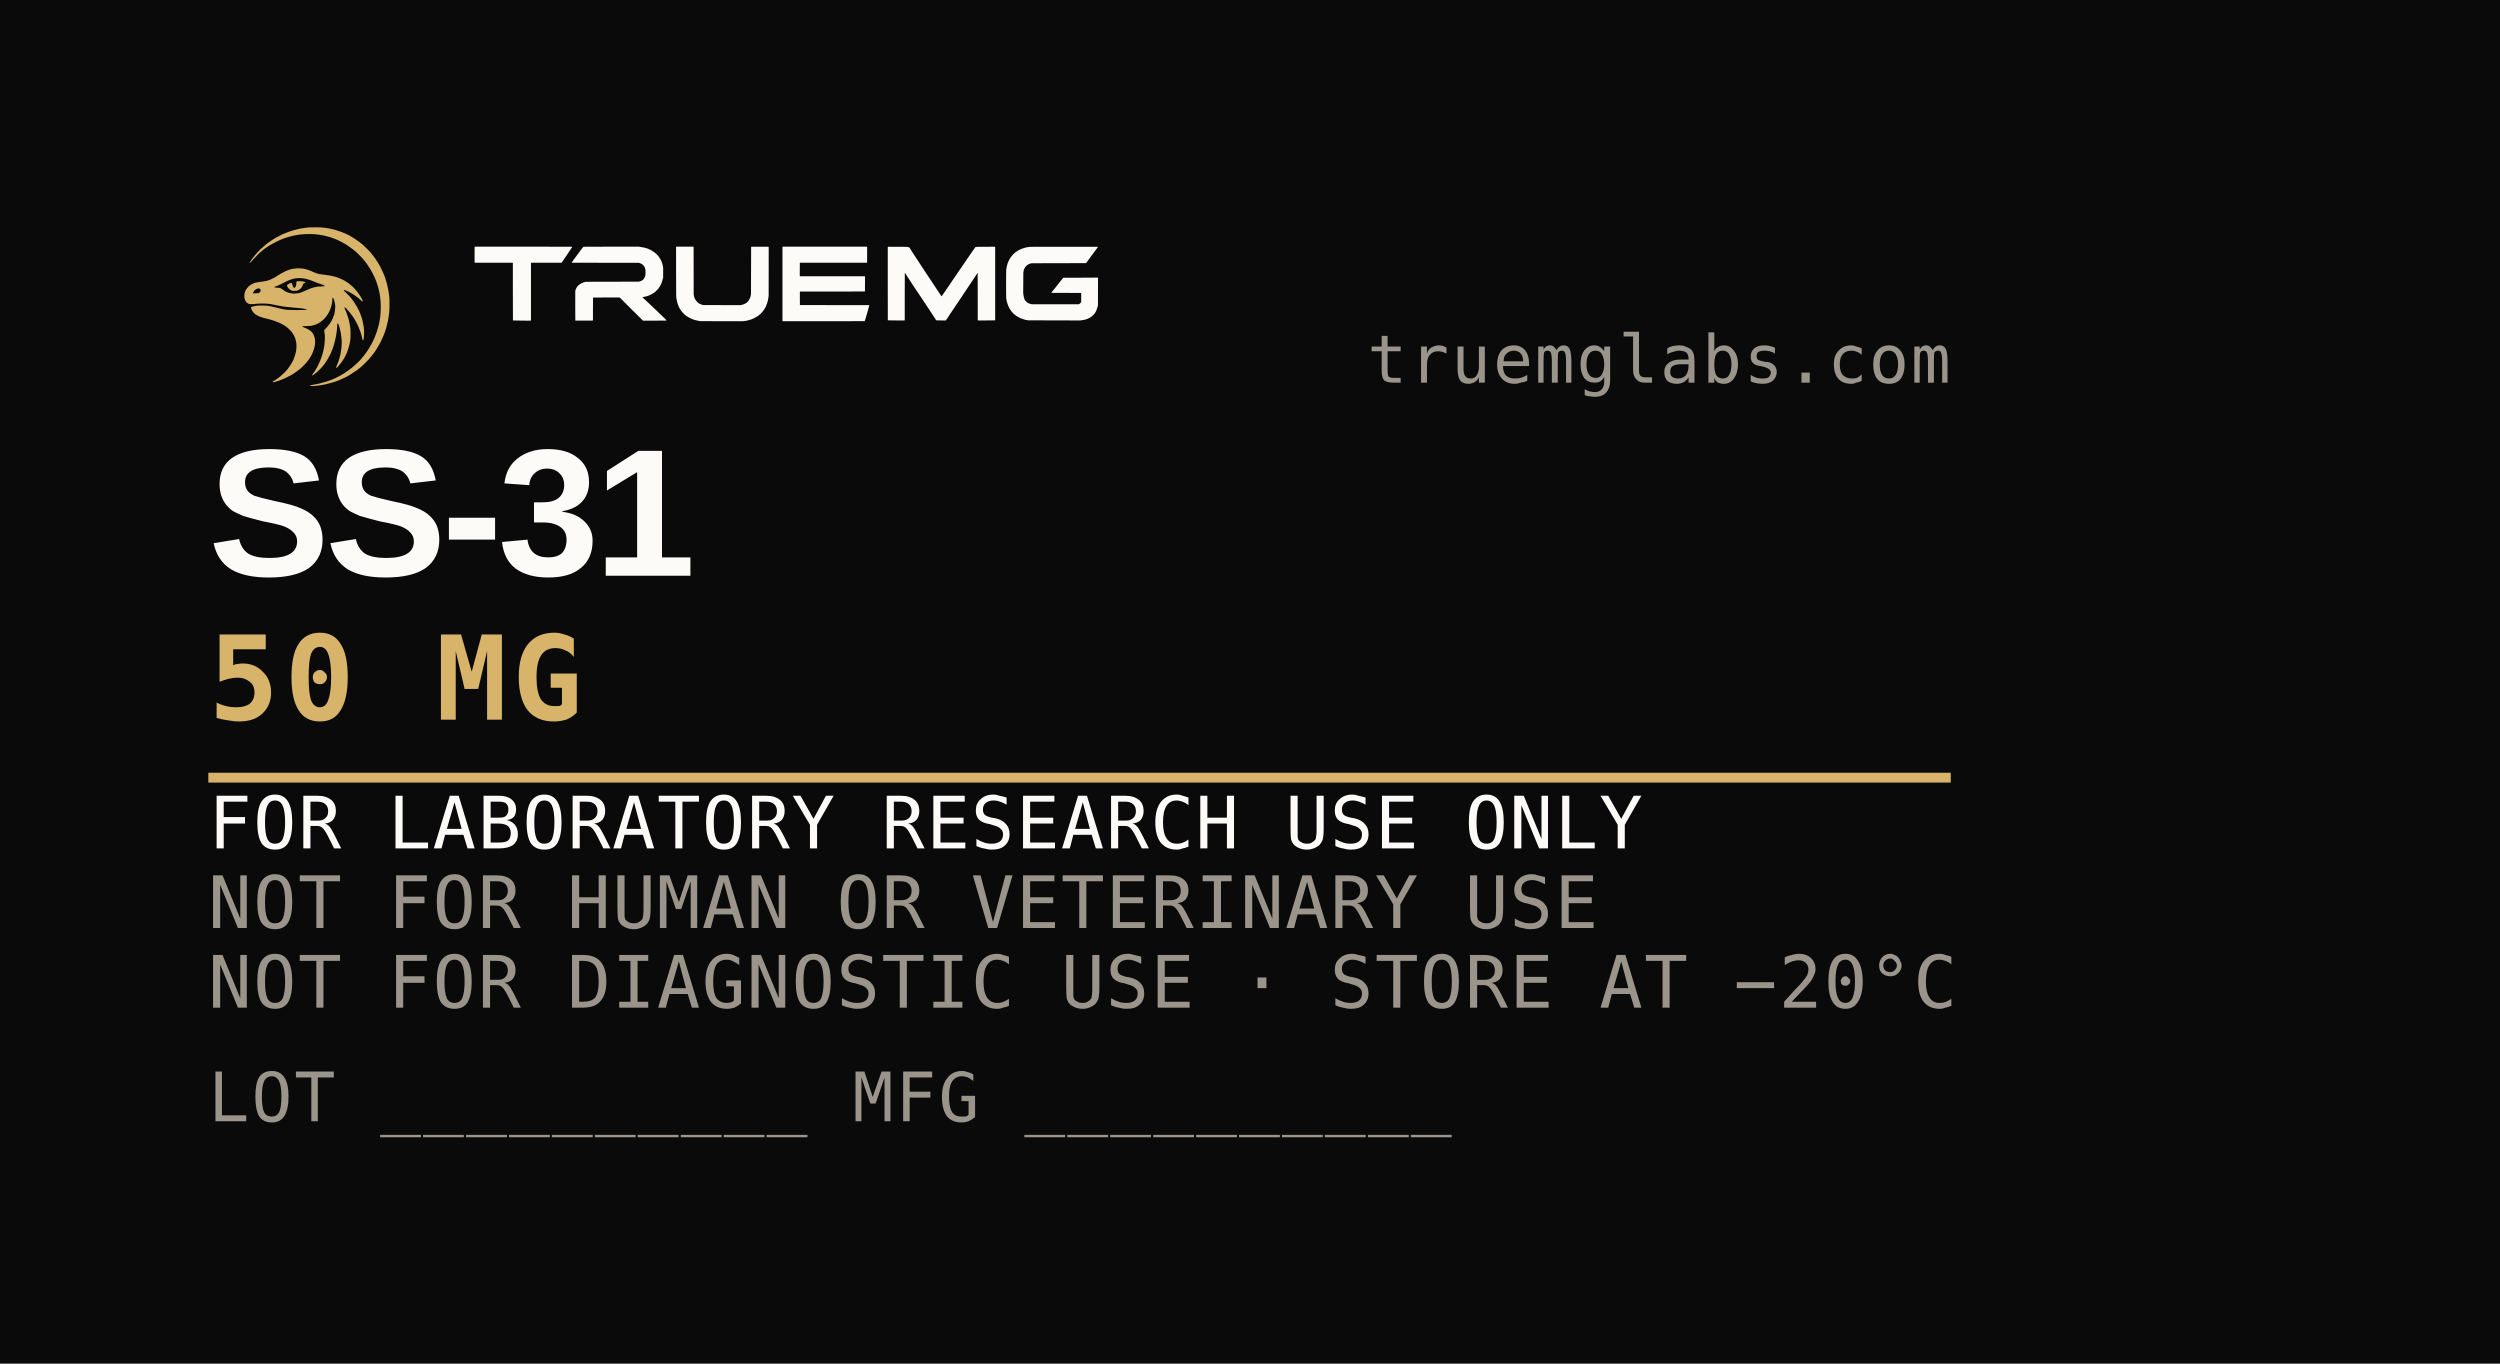
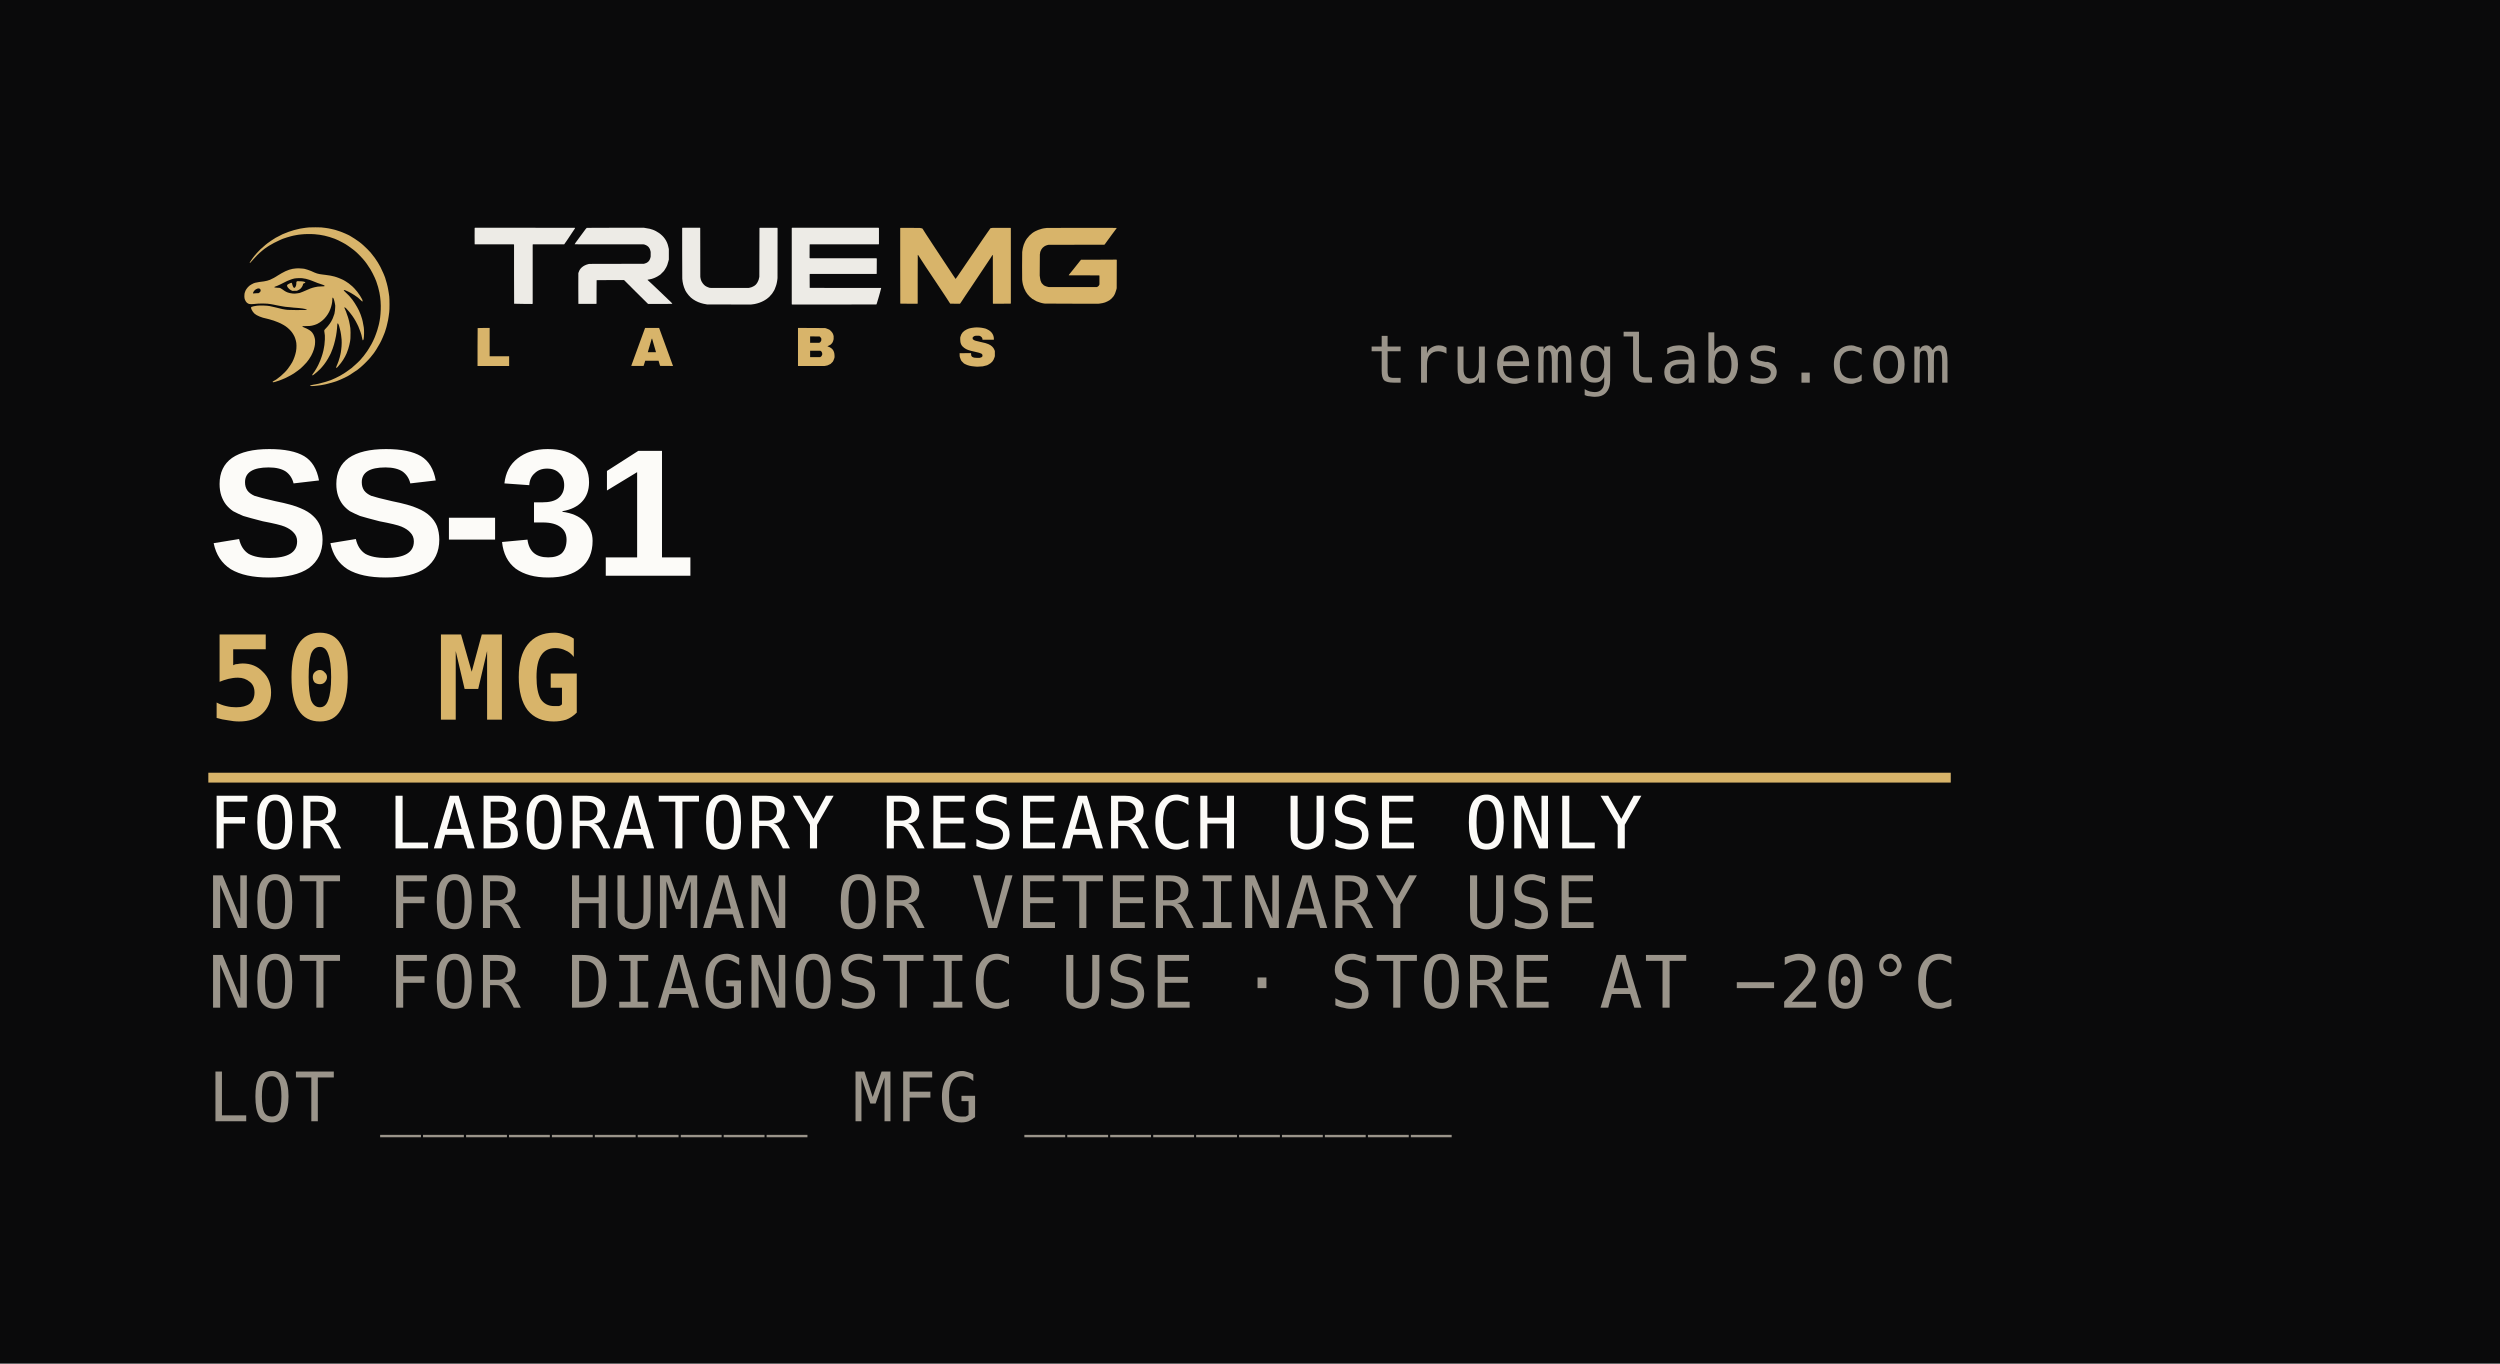
<svg xmlns="http://www.w3.org/2000/svg" width="66.0mm" height="36.0mm" viewBox="0 0 66.0 36.0">
  <rect x="0" y="0" width="66.0" height="36.0" fill="#0A0A0B" />
  <g transform="translate(5.500,5.300) scale(0.0035)">
    <g transform="translate(0,1600) scale(0.025,-0.025)" fill="#D8B46A" stroke="none">
      <path d="M30400 55957 c-297 -16 -720 -59 -940 -94 -220 -35 -598 -91 -840 -124 -768 -105 -982 -149 -2060 -419 -187 -47 -520 -130 -740 -184 -821 -204 -2477 -801 -3440 -1242 -528 -241 -1624 -809 -2100 -1086 -590 -345 -2063 -1335 -2434 -1636 -184 -150 -429 -344 -546 -432 -225 -171 -418 -340 -1592 -1400 -171 -154 -354 -346 -408 -427 -53 -81 -151 -178 -217 -217 -65 -39 -332 -323 -591 -631 -260 -307 -536 -632 -615 -722 -79 -90 -204 -252 -278 -361 -74 -110 -192 -263 -262 -340 -114 -126 -263 -343 -696 -1013 -216 -334 -206 -561 14 -319 54 61 220 236 368 390 148 154 351 382 453 506 583 717 1913 2044 2524 2520 187 146 376 305 420 354 124 139 986 773 1403 1033 152 95 430 269 617 387 719 454 2073 1166 2860 1505 308 133 603 269 657 303 136 88 871 359 1323 488 209 60 422 131 472 159 51 28 280 93 509 144 229 52 529 139 668 194 138 54 485 138 771 186 286 48 664 121 840 162 176 41 500 94 720 119 220 24 553 61 740 82 1195 135 2877 157 4140 55 2107 -171 3829 -563 6000 -1368 547 -203 1543 -682 2440 -1172 805 -441 925 -512 1273 -757 172 -121 406 -279 520 -351 314 -199 918 -640 1261 -920 168 -138 414 -333 546 -433 671 -512 2476 -2380 3072 -3178 171 -230 399 -535 507 -678 203 -270 597 -862 1144 -1720 301 -472 1075 -1973 1331 -2582 244 -582 288 -689 440 -1078 157 -402 526 -1548 526 -1634 0 -25 63 -271 139 -546 425 -1525 659 -3281 692 -5200 24 -1413 -143 -3550 -352 -4500 -43 -198 -116 -563 -160 -812 -45 -249 -115 -537 -156 -640 -40 -103 -95 -296 -122 -428 -70 -351 -400 -1420 -556 -1800 -45 -110 -126 -335 -179 -500 -303 -935 -1266 -2951 -1690 -3540 -48 -66 -136 -217 -195 -335 -59 -118 -223 -384 -363 -590 -141 -206 -291 -442 -333 -525 -80 -157 -865 -1223 -1119 -1521 -80 -93 -265 -302 -411 -463 -146 -160 -293 -345 -327 -409 -114 -218 -2195 -2185 -2830 -2676 -482 -373 -1297 -962 -1638 -1185 -187 -123 -392 -257 -455 -299 -933 -620 -1772 -1089 -2765 -1547 -1211 -558 -1273 -583 -2220 -892 -165 -54 -462 -153 -659 -220 -404 -137 -1597 -460 -1841 -499 -88 -14 -268 -60 -400 -101 -132 -42 -497 -113 -811 -159 -315 -46 -711 -117 -880 -159 -170 -41 -410 -95 -534 -119 -231 -46 -397 -133 -347 -183 95 -94 798 -124 1312 -56 165 22 480 57 700 78 872 82 1752 214 2260 340 209 52 470 107 580 122 229 33 1212 293 1670 443 170 56 494 152 720 213 225 62 554 167 730 234 812 310 1131 440 1222 499 54 35 216 108 361 162 314 117 1446 662 1757 846 121 71 355 207 520 301 366 210 1934 1241 2396 1576 184 134 481 371 660 526 178 155 414 350 524 433 303 227 1686 1577 2220 2165 530 584 702 788 1026 1220 124 165 288 365 363 445 76 80 195 237 265 348 69 111 214 324 322 474 107 150 267 390 356 533 591 958 912 1505 1022 1741 70 149 190 374 268 501 77 128 192 355 255 505 63 150 272 615 464 1033 191 418 388 895 437 1060 48 165 128 376 176 469 47 93 114 299 147 457 34 159 105 389 159 511 54 123 134 394 178 603 44 209 133 578 197 820 205 766 368 1607 466 2396 53 420 127 980 164 1244 103 719 104 3773 2 4678 -40 351 -80 651 -89 666 -10 15 -53 304 -97 642 -44 338 -123 794 -176 1014 -53 220 -110 499 -126 620 -35 263 -450 1784 -595 2180 -56 154 -103 326 -103 383 -1 57 -46 192 -102 300 -55 108 -130 296 -165 417 -36 121 -106 301 -157 400 -51 99 -137 297 -190 440 -127 339 -665 1495 -792 1700 -54 88 -134 241 -177 340 -180 415 -1143 1960 -1598 2567 -399 531 -784 1023 -1271 1625 -285 353 -1603 1669 -2131 2128 -215 187 -483 422 -594 522 -112 101 -303 252 -424 337 -121 85 -274 203 -340 262 -268 241 -2259 1538 -2760 1799 -154 81 -352 185 -440 232 -251 134 -937 448 -980 448 -21 0 -151 53 -289 119 -523 248 -1616 649 -2243 823 -194 54 -383 113 -420 133 -38 19 -212 65 -388 103 -176 37 -574 130 -885 205 -311 75 -689 154 -840 175 -151 22 -572 84 -935 139 -363 54 -912 118 -1220 141 -624 46 -2827 46 -3660 -1z" />
      <path d="M26520 43595 c-1503 -101 -2804 -534 -4460 -1485 -714 -409 -983 -571 -1100 -661 -55 -43 -163 -110 -240 -149 -77 -40 -201 -119 -276 -176 -252 -192 -912 -540 -1832 -966 -362 -168 -1371 -434 -1832 -483 -220 -24 -849 -105 -1397 -181 -1084 -151 -1615 -302 -2108 -598 -124 -75 -244 -136 -267 -136 -23 0 -123 -62 -222 -138 -99 -75 -243 -170 -319 -210 -194 -101 -835 -791 -958 -1032 -57 -110 -148 -261 -204 -335 -55 -74 -113 -191 -127 -260 -15 -69 -77 -242 -139 -385 -93 -215 -119 -350 -150 -780 -62 -878 26 -1314 388 -1935 234 -401 636 -717 1052 -828 273 -73 1001 -73 1501 0 1439 208 4011 182 5050 -52 99 -22 459 -87 800 -145 341 -57 728 -138 860 -179 132 -41 510 -114 840 -162 330 -47 780 -129 1000 -181 220 -51 607 -113 860 -136 253 -24 865 -80 1360 -124 495 -45 981 -98 1080 -118 99 -20 306 -37 460 -38 354 -3 1780 -140 2269 -220 561 -91 1231 -246 1282 -297 107 -107 -50 -145 -708 -168 -1005 -37 -4364 -9 -5019 41 -919 71 -2277 343 -3524 706 -295 86 -642 164 -1920 435 -801 170 -2892 235 -3833 119 -689 -85 -1433 -246 -1627 -352 -142 -77 -161 -105 -172 -254 -7 -100 14 -219 54 -296 36 -70 115 -247 175 -392 132 -321 525 -849 832 -1119 668 -585 2172 -1205 3551 -1464 184 -34 412 -90 507 -124 95 -34 263 -78 373 -99 481 -89 2334 -717 2607 -883 70 -43 250 -120 400 -172 244 -83 464 -195 1313 -665 764 -423 1614 -1125 2248 -1858 531 -613 1106 -1620 1268 -2220 39 -143 124 -429 189 -636 240 -761 257 -2233 37 -3317 -217 -1075 -632 -2255 -1116 -3173 -229 -434 -819 -1321 -1340 -2014 -1001 -1331 -3082 -3113 -4317 -3698 -201 -95 -291 -207 -251 -311 40 -104 505 -42 935 126 201 79 390 143 420 143 30 0 161 38 291 85 130 47 425 153 656 235 1057 378 1752 700 3120 1446 773 421 1073 619 2200 1450 708 522 898 688 1617 1407 888 889 1167 1215 1709 1992 459 658 952 1543 1074 1925 28 88 87 232 131 320 162 320 426 1184 487 1588 34 226 81 482 105 568 24 86 47 446 51 800 5 574 -6 700 -108 1164 -196 892 -591 1610 -1163 2111 -348 305 -1330 854 -1763 986 -288 88 -828 392 -822 463 7 83 242 104 886 80 867 -32 1816 58 2336 222 198 62 469 141 603 175 749 190 2014 1010 2759 1788 834 871 1481 1889 1872 2948 371 1003 586 2015 587 2767 0 510 43 700 159 700 169 0 460 -829 623 -1780 l107 -620 -22 -660 c-20 -592 -86 -1119 -231 -1831 -41 -202 -387 -1161 -474 -1316 -22 -40 -93 -192 -157 -337 -367 -838 -1079 -1848 -1882 -2673 -599 -615 -608 -633 -509 -1135 146 -744 192 -1447 147 -2272 -48 -871 -109 -1582 -139 -1632 -12 -18 -67 -361 -124 -762 -56 -401 -146 -867 -198 -1036 -53 -168 -107 -378 -122 -466 -14 -88 -78 -322 -141 -520 -64 -198 -160 -504 -214 -680 -152 -499 -411 -1216 -459 -1274 -24 -29 -90 -177 -147 -329 -57 -152 -145 -349 -195 -437 -51 -88 -122 -250 -158 -360 -36 -110 -119 -281 -185 -380 -66 -99 -120 -197 -120 -218 0 -20 -72 -160 -160 -310 -88 -149 -235 -402 -327 -562 -315 -549 -487 -810 -761 -1157 -516 -654 -501 -911 32 -556 404 269 1699 1403 2036 1782 132 149 367 412 523 584 778 860 1696 2237 2305 3457 131 264 289 579 351 700 62 121 141 322 177 448 36 125 128 358 204 519 77 160 140 315 140 345 0 29 52 183 115 341 392 980 975 3467 1107 4727 32 308 86 767 118 1020 33 253 61 649 62 880 5 962 253 961 558 -3 94 -296 211 -735 261 -977 49 -242 135 -611 191 -820 55 -209 121 -587 145 -840 25 -253 62 -559 82 -680 172 -1013 156 -2619 -38 -3940 -42 -286 -88 -619 -102 -740 -14 -121 -76 -427 -137 -680 -61 -253 -150 -622 -197 -820 -127 -538 -590 -1900 -721 -2122 -39 -66 -146 -312 -238 -546 -153 -393 -176 -552 -79 -552 54 0 393 237 393 275 0 17 149 195 331 395 955 1050 1835 2420 2383 3710 337 792 716 1965 832 2574 36 190 109 535 161 766 162 707 225 1653 199 3000 -22 1204 -30 1285 -245 2420 -174 915 -259 1298 -325 1453 -34 81 -78 246 -98 366 -20 121 -90 346 -154 500 -65 155 -172 452 -238 661 -219 697 -371 1096 -590 1549 -225 468 -255 587 -158 625 60 23 542 -311 542 -375 0 -18 167 -210 371 -426 204 -216 424 -465 490 -553 65 -88 227 -295 361 -460 806 -1000 1475 -2061 2055 -3260 159 -330 307 -633 329 -674 87 -161 473 -1149 536 -1371 37 -129 117 -352 179 -495 130 -300 330 -1063 443 -1694 78 -431 162 -666 238 -666 74 0 192 250 233 495 136 809 151 2549 29 3405 -164 1155 -478 2567 -677 3046 -53 129 -120 333 -147 454 -28 121 -91 301 -140 400 -49 99 -112 252 -139 340 -263 842 -1447 2937 -2313 4092 -647 863 -1321 1593 -2113 2292 -380 335 -559 564 -507 649 35 57 368 -4 513 -94 72 -44 234 -116 359 -159 125 -43 285 -113 354 -156 69 -43 225 -117 346 -164 193 -76 779 -416 1600 -929 143 -89 368 -246 500 -349 132 -103 324 -236 427 -295 103 -59 226 -156 273 -217 47 -60 209 -209 361 -330 151 -121 341 -298 423 -393 147 -172 412 -367 500 -367 65 0 11 374 -86 593 -41 95 -200 374 -352 620 -152 246 -308 510 -346 587 -75 150 -584 868 -818 1153 -619 756 -1136 1324 -1463 1607 -910 786 -1306 1090 -1806 1385 -172 102 -385 235 -473 295 -208 143 -717 397 -1153 577 -191 79 -504 209 -697 289 -192 80 -485 187 -650 238 -165 50 -453 139 -640 196 -545 168 -1843 407 -2580 476 -374 34 -869 97 -1100 139 -231 41 -582 94 -780 116 -361 41 -1191 293 -1520 460 -595 303 -1597 706 -2220 892 -828 248 -1011 292 -1227 295 -114 1 -339 19 -500 39 -451 57 -1085 72 -1593 38z m1750 -2955 c603 -47 1755 -303 2219 -493 182 -75 385 -148 451 -164 66 -15 237 -80 380 -143 809 -358 2387 -945 3079 -1146 331 -96 539 -198 665 -324 l62 -61 -65 -65 c-53 -53 -213 -68 -952 -89 -973 -28 -1196 -54 -1970 -230 -915 -207 -1807 -533 -2759 -1007 -349 -173 -1455 -617 -1800 -722 -198 -60 -1095 -189 -1477 -212 -768 -46 -2093 236 -2671 568 -510 292 -675 400 -952 621 -165 132 -444 309 -620 393 l-320 152 -722 36 c-406 19 -761 55 -810 82 -106 56 -115 157 -18 191 39 13 178 68 310 123 132 55 384 151 560 213 176 62 653 285 1060 495 407 211 947 483 1200 605 253 122 559 273 680 335 121 62 328 144 460 181 132 37 313 110 402 161 90 52 307 131 483 176 176 45 382 108 458 139 375 156 1784 254 2667 185z m-12741 -3188 c84 -49 157 -141 206 -259 153 -369 -11 -726 -452 -985 l-183 -108 -600 0 c-407 0 -628 -16 -687 -50 -118 -67 -232 -63 -294 11 -172 208 461 1091 900 1255 118 44 284 119 368 165 187 103 540 89 742 -29z" />
      <path d="M26687 39620 l-119 -100 -18 -470 c-17 -409 -36 -512 -147 -790 -197 -494 -466 -674 -672 -450 -159 174 -361 642 -408 950 -51 326 -114 458 -237 490 -131 34 -1056 -420 -1251 -615 -316 -316 318 -1235 1125 -1629 l379 -186 681 3 680 2 425 205 c315 151 495 269 691 452 333 312 649 831 725 1190 68 324 93 351 426 450 314 94 364 159 230 301 -178 190 -840 297 -1832 297 l-559 0 -119 -100z" />
    </g>
  </g>
-   <g transform="translate(12.500,6.500) scale(0.002929)">
-     <g transform="translate(0,681) scale(0.025,-0.025)" fill="#FCFBF8" stroke="none">
-       <path d="M465 27020 l-58 -59 -15 -2770 c-8 -1524 0 -2802 18 -2841 l33 -70 6816 0 6815 0 61 -61 61 -61 -3 -10322 c-2 -5867 12 -10336 32 -10355 19 -18 1457 -45 3195 -61 l3160 -28 70 77 70 78 0 10325 0 10325 77 42 78 41 5439 0 5440 0 86 110 c125 160 843 1198 1065 1538 295 455 724 1099 1709 2569 l910 1356 -12 104 -12 103 -17488 9 -17488 9 -59 -58z" />
-       <path d="M39653 27037 c-49 -18 -221 -200 -384 -405 -458 -576 -1855 -2468 -2161 -2925 -179 -268 -743 -1037 -1416 -1929 -166 -221 -278 -407 -266 -440 l22 -57 12086 -12 12086 -12 278 -88 c640 -203 1152 -536 1485 -965 307 -395 445 -712 569 -1304 l66 -320 0 -800 0 -800 -66 -300 c-181 -812 -569 -1408 -1152 -1768 -273 -168 -352 -202 -789 -341 l-351 -111 -9580 -21 -9580 -22 -300 -72 c-898 -215 -1753 -647 -2317 -1169 -555 -514 -833 -960 -1109 -1776 l-74 -220 -9 -5315 c-6 -2923 5 -5341 24 -5374 l33 -60 3113 -1 3113 0 48 65 47 66 6 4063 c3 2235 15 4080 27 4100 13 21 2011 36 4813 36 l4790 0 4138 -4134 c2275 -2274 4176 -4155 4224 -4180 l88 -46 3836 0 c2110 0 4003 12 4207 26 l369 26 19 50 c22 57 -449 537 -1427 1453 -693 648 -3219 3069 -3680 3525 -144 143 -513 492 -821 776 -307 284 -765 716 -1018 960 -460 444 -678 647 -1334 1239 l-350 316 13 64 12 65 180 30 c98 16 287 47 419 68 1108 179 2211 624 3280 1324 l560 366 620 626 620 626 263 400 c457 695 732 1203 890 1648 218 612 370 1114 408 1352 14 88 56 250 92 360 l67 200 0 1860 0 1860 -67 280 c-37 154 -105 451 -152 660 -425 1916 -1544 3522 -3281 4711 -1373 939 -2719 1447 -4380 1652 -176 22 -437 66 -580 99 l-260 59 -9960 -6 c-5478 -3 -9999 -20 -10047 -38z" />
-       <path d="M73081 27003 l-41 -78 3 -8632 c2 -4748 18 -8831 36 -9073 101 -1383 432 -2698 970 -3860 66 -143 137 -296 156 -340 20 -44 107 -188 194 -320 88 -132 189 -294 225 -360 209 -379 985 -1283 1459 -1702 967 -852 2219 -1538 3517 -1926 650 -194 1101 -302 1480 -354 165 -23 381 -62 480 -87 l180 -46 7678 -14 7679 -14 341 41 c875 105 996 127 1782 328 1078 274 2363 850 3164 1418 90 64 252 177 360 252 187 130 549 429 780 644 172 160 902 995 1009 1154 55 80 204 315 333 521 129 206 275 440 325 520 50 80 106 181 125 225 20 44 83 188 142 320 184 414 294 707 421 1120 67 220 148 481 179 580 32 99 77 306 101 460 24 154 62 337 84 406 22 69 70 384 107 700 l66 574 11 8700 12 8700 -51 100 -50 100 -3067 0 -3067 0 -52 -52 -52 -52 -24 -8508 -24 -8508 -44 -260 c-110 -664 -270 -1122 -588 -1684 -416 -734 -817 -1122 -1520 -1473 -547 -273 -643 -308 -1159 -424 l-449 -100 -6776 10 -6776 11 -200 71 c-110 39 -290 99 -400 133 -249 78 -763 334 -1012 503 -573 388 -1285 1345 -1482 1993 -23 77 -72 239 -109 360 -36 121 -85 364 -108 540 l-41 320 -14 8515 -13 8515 -45 55 -46 55 -3073 0 -3074 0 -42 -77z" />
-       <path d="M111470 27037 l-70 -41 0 -13357 0 -13356 77 -42 78 -41 14699 0 c8085 0 14727 11 14761 23 73 29 147 254 589 1797 45 154 107 361 140 460 63 190 147 481 240 830 105 394 171 630 288 1030 333 1138 450 1584 428 1620 l-25 40 -12447 1 c-6847 0 -12469 14 -12496 31 l-47 30 -13 2367 -12 2367 52 52 52 52 11644 8 11643 7 44 44 44 44 13 2601 14 2601 -64 97 -64 98 -11636 0 -11636 0 -65 65 -65 65 9 2319 10 2320 55 55 56 56 12035 0 12036 0 42 77 41 78 0 2733 0 2734 -61 88 -61 87 -15129 1 -15129 0 -70 -41z" />
-       <path d="M149428 26991 l-69 -51 0 -13193 c0 -7256 10 -13210 23 -13230 14 -22 1228 -37 3012 -37 l2990 0 48 48 48 48 0 8485 c0 4667 11 8496 24 8510 51 51 137 -27 250 -225 101 -177 300 -490 866 -1360 66 -102 354 -541 640 -976 286 -435 601 -923 700 -1084 99 -162 321 -503 493 -760 172 -256 505 -753 740 -1103 235 -350 445 -663 467 -695 22 -31 510 -762 1084 -1623 574 -861 1170 -1754 1324 -1985 154 -231 405 -609 558 -840 153 -231 503 -754 776 -1163 274 -408 516 -772 538 -808 22 -36 195 -296 384 -577 189 -282 556 -836 816 -1232 1081 -1646 1205 -1838 1541 -2380 75 -121 155 -233 178 -249 22 -17 800 -30 1727 -30 l1686 -1 119 135 c65 75 217 295 338 490 237 384 977 1507 1354 2055 228 331 2457 3644 2617 3889 44 67 699 1051 1456 2187 757 1135 1423 2135 1480 2222 180 274 1884 2825 1961 2936 156 223 1269 1899 1393 2098 72 114 250 393 396 620 l265 412 64 -13 65 -12 10 -8456 10 -8455 45 -54 45 -54 3045 1 c1675 0 3068 15 3097 33 l52 33 3 9997 c2 5498 1 11430 -2 13183 l-5 3187 -64 64 -64 64 -3106 -3 -3106 -4 -378 -57 -379 -56 -90 -91 c-86 -86 -510 -688 -1208 -1715 -174 -255 -384 -561 -468 -680 -84 -119 -276 -396 -427 -616 -151 -220 -458 -665 -682 -990 -1061 -1535 -1504 -2184 -2993 -4392 -102 -151 -291 -424 -420 -606 -395 -558 -1826 -2658 -2692 -3952 -243 -363 -534 -795 -646 -960 -362 -533 -933 -1370 -1216 -1780 -151 -220 -481 -706 -734 -1080 -645 -958 -666 -976 -803 -710 -42 83 -173 285 -290 450 -117 165 -304 439 -414 609 -110 170 -319 485 -464 700 -262 388 -699 1050 -1710 2591 -288 440 -580 881 -649 980 -69 99 -254 378 -411 620 -158 242 -361 548 -451 680 -281 410 -2516 3790 -2639 3990 -64 104 -235 365 -380 580 -145 214 -333 498 -417 630 -84 132 -354 546 -599 920 -245 374 -615 940 -823 1259 -207 318 -435 660 -505 760 -71 99 -211 316 -313 481 -101 165 -291 462 -420 660 -130 198 -296 457 -368 575 -72 117 -167 271 -211 341 -44 69 -139 228 -212 352 -169 288 -192 306 -474 358 -129 23 -333 61 -454 84 l-220 41 -3341 16 -3341 15 -70 -51z" />
-       <path d="M200748 27015 c-12 -12 -199 -36 -415 -54 -432 -34 -1041 -135 -1353 -224 -1056 -300 -1666 -529 -2360 -890 -1428 -741 -2792 -2118 -3512 -3547 -409 -812 -663 -1509 -787 -2160 -25 -132 -70 -357 -100 -500 -79 -379 -135 -742 -162 -1060 -43 -494 -55 -9253 -14 -9700 56 -610 149 -1204 259 -1660 102 -419 325 -1132 377 -1200 16 -22 80 -166 140 -320 130 -331 384 -846 530 -1076 305 -481 394 -610 605 -874 491 -615 1084 -1182 1642 -1570 290 -202 1442 -860 1505 -860 28 0 101 -26 164 -59 200 -104 621 -251 1093 -383 253 -70 546 -153 651 -184 105 -31 330 -75 500 -97 170 -23 390 -53 489 -68 99 -14 4347 -33 9440 -40 l9260 -14 540 64 c656 78 1322 222 1791 386 457 161 1227 540 1629 803 397 259 1101 959 1378 1369 420 622 746 1395 972 2303 l125 500 14 4945 15 4946 -71 71 -71 71 -1581 -27 c-870 -14 -3652 -26 -6184 -26 l-4603 0 -358 -430 c-730 -878 -909 -1102 -1673 -2099 -240 -314 -558 -715 -706 -891 -148 -176 -383 -466 -523 -644 -337 -431 -699 -871 -887 -1081 -88 -98 -148 -202 -140 -243 l14 -72 5305 -10 5304 -10 53 -64 53 -63 2 -1507 2 -1506 -91 -224 c-110 -274 -304 -474 -603 -623 l-226 -113 -8400 4 -8400 4 -320 70 c-469 102 -882 246 -1179 409 l-261 145 -360 364 -361 364 -139 260 c-255 475 -361 834 -439 1480 -25 209 -65 499 -88 643 l-43 264 25 3744 25 3744 40 105 c22 58 40 190 41 293 1 337 223 944 505 1380 483 748 1297 1294 2194 1474 l240 48 9794 23 9795 22 117 140 c64 77 166 212 225 299 139 203 491 691 749 1038 529 712 1029 1396 1202 1646 106 153 235 331 287 397 354 447 648 839 1069 1427 120 168 302 408 403 532 l184 226 -13 87 -12 88 -12145 8 c-6680 5 -12155 -1 -12167 -13z" />
+   <g transform="translate(12.500,6.000) scale(0.003017)">
+     <g transform="translate(0,681) scale(0.025,-0.025)" stroke="none">
+       <g fill="#EDEBE6">
+         <path d="M465 27020 l-58 -59 -15 -2770 c-8 -1524 0 -2802 18 -2841 l33 -70 6816 0 6815 0 61 -61 61 -61 -3 -10322 c-2 -5867 12 -10336 32 -10355 19 -18 1457 -45 3195 -61 l3160 -28 70 77 70 78 0 10325 0 10325 77 42 78 41 5439 0 5440 0 86 110 c125 160 843 1198 1065 1538 295 455 724 1099 1709 2569 l910 1356 -12 104 -12 103 -17488 9 -17488 9 -59 -58z" />
+         <path d="M39653 27037 c-49 -18 -221 -200 -384 -405 -458 -576 -1855 -2468 -2161 -2925 -179 -268 -743 -1037 -1416 -1929 -166 -221 -278 -407 -266 -440 l22 -57 12086 -12 12086 -12 278 -88 c640 -203 1152 -536 1485 -965 307 -395 445 -712 569 -1304 l66 -320 0 -800 0 -800 -66 -300 c-181 -812 -569 -1408 -1152 -1768 -273 -168 -352 -202 -789 -341 l-351 -111 -9580 -21 -9580 -22 -300 -72 c-898 -215 -1753 -647 -2317 -1169 -555 -514 -833 -960 -1109 -1776 l-74 -220 -9 -5315 c-6 -2923 5 -5341 24 -5374 l33 -60 3113 -1 3113 0 48 65 47 66 6 4063 c3 2235 15 4080 27 4100 13 21 2011 36 4813 36 l4790 0 4138 -4134 c2275 -2274 4176 -4155 4224 -4180 l88 -46 3836 0 c2110 0 4003 12 4207 26 l369 26 19 50 c22 57 -449 537 -1427 1453 -693 648 -3219 3069 -3680 3525 -144 143 -513 492 -821 776 -307 284 -765 716 -1018 960 -460 444 -678 647 -1334 1239 l-350 316 13 64 12 65 180 30 c98 16 287 47 419 68 1108 179 2211 624 3280 1324 l560 366 620 626 620 626 263 400 c457 695 732 1203 890 1648 218 612 370 1114 408 1352 14 88 56 250 92 360 l67 200 0 1860 0 1860 -67 280 c-37 154 -105 451 -152 660 -425 1916 -1544 3522 -3281 4711 -1373 939 -2719 1447 -4380 1652 -176 22 -437 66 -580 99 l-260 59 -9960 -6 c-5478 -3 -9999 -20 -10047 -38z" />
+         <path d="M73081 27003 l-41 -78 3 -8632 c2 -4748 18 -8831 36 -9073 101 -1383 432 -2698 970 -3860 66 -143 137 -296 156 -340 20 -44 107 -188 194 -320 88 -132 189 -294 225 -360 209 -379 985 -1283 1459 -1702 967 -852 2219 -1538 3517 -1926 650 -194 1101 -302 1480 -354 165 -23 381 -62 480 -87 l180 -46 7678 -14 7679 -14 341 41 c875 105 996 127 1782 328 1078 274 2363 850 3164 1418 90 64 252 177 360 252 187 130 549 429 780 644 172 160 902 995 1009 1154 55 80 204 315 333 521 129 206 275 440 325 520 50 80 106 181 125 225 20 44 83 188 142 320 184 414 294 707 421 1120 67 220 148 481 179 580 32 99 77 306 101 460 24 154 62 337 84 406 22 69 70 384 107 700 l66 574 11 8700 12 8700 -51 100 -50 100 -3067 0 -3067 0 -52 -52 -52 -52 -24 -8508 -24 -8508 -44 -260 c-110 -664 -270 -1122 -588 -1684 -416 -734 -817 -1122 -1520 -1473 -547 -273 -643 -308 -1159 -424 l-449 -100 -6776 10 -6776 11 -200 71 c-110 39 -290 99 -400 133 -249 78 -763 334 -1012 503 -573 388 -1285 1345 -1482 1993 -23 77 -72 239 -109 360 -36 121 -85 364 -108 540 l-41 320 -14 8515 -13 8515 -45 55 -46 55 -3073 0 -3074 0 -42 -77z" />
+         <path d="M111470 27037 l-70 -41 0 -13357 0 -13356 77 -42 78 -41 14699 0 c8085 0 14727 11 14761 23 73 29 147 254 589 1797 45 154 107 361 140 460 63 190 147 481 240 830 105 394 171 630 288 1030 333 1138 450 1584 428 1620 l-25 40 -12447 1 c-6847 0 -12469 14 -12496 31 l-47 30 -13 2367 -12 2367 52 52 52 52 11644 8 11643 7 44 44 44 44 13 2601 14 2601 -64 97 -64 98 -11636 0 -11636 0 -65 65 -65 65 9 2319 10 2320 55 55 56 56 12035 0 12036 0 42 77 41 78 0 2733 0 2734 -61 88 -61 87 -15129 1 -15129 0 -70 -41z" />
+       </g>
+       <g fill="#D8B46A">
+         <path d="M149428 26991 l-69 -51 0 -13193 c0 -7256 10 -13210 23 -13230 14 -22 1228 -37 3012 -37 l2990 0 48 48 48 48 0 8485 c0 4667 11 8496 24 8510 51 51 137 -27 250 -225 101 -177 300 -490 866 -1360 66 -102 354 -541 640 -976 286 -435 601 -923 700 -1084 99 -162 321 -503 493 -760 172 -256 505 -753 740 -1103 235 -350 445 -663 467 -695 22 -31 510 -762 1084 -1623 574 -861 1170 -1754 1324 -1985 154 -231 405 -609 558 -840 153 -231 503 -754 776 -1163 274 -408 516 -772 538 -808 22 -36 195 -296 384 -577 189 -282 556 -836 816 -1232 1081 -1646 1205 -1838 1541 -2380 75 -121 155 -233 178 -249 22 -17 800 -30 1727 -30 l1686 -1 119 135 c65 75 217 295 338 490 237 384 977 1507 1354 2055 228 331 2457 3644 2617 3889 44 67 699 1051 1456 2187 757 1135 1423 2135 1480 2222 180 274 1884 2825 1961 2936 156 223 1269 1899 1393 2098 72 114 250 393 396 620 l265 412 64 -13 65 -12 10 -8456 10 -8455 45 -54 45 -54 3045 1 c1675 0 3068 15 3097 33 l52 33 3 9997 c2 5498 1 11430 -2 13183 l-5 3187 -64 64 -64 64 -3106 -3 -3106 -4 -378 -57 -379 -56 -90 -91 c-86 -86 -510 -688 -1208 -1715 -174 -255 -384 -561 -468 -680 -84 -119 -276 -396 -427 -616 -151 -220 -458 -665 -682 -990 -1061 -1535 -1504 -2184 -2993 -4392 -102 -151 -291 -424 -420 -606 -395 -558 -1826 -2658 -2692 -3952 -243 -363 -534 -795 -646 -960 -362 -533 -933 -1370 -1216 -1780 -151 -220 -481 -706 -734 -1080 -645 -958 -666 -976 -803 -710 -42 83 -173 285 -290 450 -117 165 -304 439 -414 609 -110 170 -319 485 -464 700 -262 388 -699 1050 -1710 2591 -288 440 -580 881 -649 980 -69 99 -254 378 -411 620 -158 242 -361 548 -451 680 -281 410 -2516 3790 -2639 3990 -64 104 -235 365 -380 580 -145 214 -333 498 -417 630 -84 132 -354 546 -599 920 -245 374 -615 940 -823 1259 -207 318 -435 660 -505 760 -71 99 -211 316 -313 481 -101 165 -291 462 -420 660 -130 198 -296 457 -368 575 -72 117 -167 271 -211 341 -44 69 -139 228 -212 352 -169 288 -192 306 -474 358 -129 23 -333 61 -454 84 l-220 41 -3341 16 -3341 15 -70 -51z" />
+         <path d="M200748 27015 c-12 -12 -199 -36 -415 -54 -432 -34 -1041 -135 -1353 -224 -1056 -300 -1666 -529 -2360 -890 -1428 -741 -2792 -2118 -3512 -3547 -409 -812 -663 -1509 -787 -2160 -25 -132 -70 -357 -100 -500 -79 -379 -135 -742 -162 -1060 -43 -494 -55 -9253 -14 -9700 56 -610 149 -1204 259 -1660 102 -419 325 -1132 377 -1200 16 -22 80 -166 140 -320 130 -331 384 -846 530 -1076 305 -481 394 -610 605 -874 491 -615 1084 -1182 1642 -1570 290 -202 1442 -860 1505 -860 28 0 101 -26 164 -59 200 -104 621 -251 1093 -383 253 -70 546 -153 651 -184 105 -31 330 -75 500 -97 170 -23 390 -53 489 -68 99 -14 4347 -33 9440 -40 l9260 -14 540 64 c656 78 1322 222 1791 386 457 161 1227 540 1629 803 397 259 1101 959 1378 1369 420 622 746 1395 972 2303 l125 500 14 4945 15 4946 -71 71 -71 71 -1581 -27 c-870 -14 -3652 -26 -6184 -26 l-4603 0 -358 -430 c-730 -878 -909 -1102 -1673 -2099 -240 -314 -558 -715 -706 -891 -148 -176 -383 -466 -523 -644 -337 -431 -699 -871 -887 -1081 -88 -98 -148 -202 -140 -243 l14 -72 5305 -10 5304 -10 53 -64 53 -63 2 -1507 2 -1506 -91 -224 c-110 -274 -304 -474 -603 -623 l-226 -113 -8400 4 -8400 4 -320 70 c-469 102 -882 246 -1179 409 l-261 145 -360 364 -361 364 -139 260 c-255 475 -361 834 -439 1480 -25 209 -65 499 -88 643 l-43 264 25 3744 25 3744 40 105 c22 58 40 190 41 293 1 337 223 944 505 1380 483 748 1297 1294 2194 1474 l240 48 9794 23 9795 22 117 140 c64 77 166 212 225 299 139 203 491 691 749 1038 529 712 1029 1396 1202 1646 106 153 235 331 287 397 354 447 648 839 1069 1427 120 168 302 408 403 532 l184 226 -13 87 -12 88 -12145 8 c-6680 5 -12155 -1 -12167 -13z" />
+       </g>
+     </g>
+     <g transform="translate(0,811.8) scale(1.607877)">
+       <g transform="translate(0,300) scale(0.025,-0.025)" fill="#D8B46A" stroke="none">
+         <path d="M109060 10374 c-883 -105 -1223 -191 -1720 -433 -723 -354 -1137 -832 -1320 -1524 l-62 -237 -3 -388 c-4 -854 255 -1416 851 -1840 580 -413 916 -536 2354 -856 1425 -317 1640 -428 1640 -841 l0 -141 -113 -114 -114 -113 -214 -63 -214 -64 -425 0 c-504 0 -844 55 -1052 172 l-152 85 -83 134 -83 134 -20 258 -21 258 -1245 -10 -1244 -11 9 -334 9 -334 66 -266 c36 -146 121 -374 189 -506 l125 -240 281 -282 281 -281 281 -146 c560 -291 1154 -435 2099 -509 l500 -39 606 38 606 39 461 117 462 116 312 163 c696 362 1073 805 1299 1525 l94 299 -2 560 -2 560 -94 240 c-217 556 -654 973 -1318 1259 -413 178 -717 261 -1834 501 -954 205 -1224 295 -1434 476 l-146 126 -4 173 -5 172 146 134 147 134 173 52 173 51 400 1 400 1 151 -53 c299 -106 549 -418 549 -685 l0 -122 1240 0 1240 0 0 232 c0 429 -157 880 -432 1244 -232 306 -531 541 -948 745 l-360 176 -388 100 c-588 151 -1538 223 -2092 157z" />
+         <path d="M907 10253 c-15 -14 -27 -1877 -27 -4140 l0 -4113 3440 0 3440 0 0 1060 0 1060 -2120 0 -2120 0 0 3080 0 3080 -1293 0 c-712 0 -1306 -12 -1320 -27z" />
+         <path d="M37329 10210 c-16 -38 -696 -1897 -1510 -4130 l-1482 -4060 1338 -11 c735 -5 1345 -2 1355 8 10 10 94 267 186 571 l167 552 1453 0 1453 0 166 -560 166 -560 1408 -11 1408 -10 -54 150 c-226 634 -2882 7899 -2925 8001 l-54 130 -1523 0 -1524 0 -28 -70z m1733 -2892 c92 -340 278 -981 413 -1425 135 -444 245 -826 245 -850 l0 -43 -880 0 -880 0 0 35 c0 20 118 428 261 908 144 480 325 1099 402 1375 77 276 150 534 162 574 12 40 41 66 65 58 l43 -14 169 -618z" />
+         <path d="M70640 6143 l0 -4143 2902 0 2901 0 309 62 308 62 334 158 333 158 252 251 251 252 125 248 c69 137 153 351 185 477 l60 229 -1 321 c-1 601 -160 1085 -470 1430 -201 224 -556 447 -848 535 -133 40 -241 82 -241 95 0 12 146 91 325 175 l324 152 189 177 c231 216 381 483 460 821 l61 257 0 322 1 321 -62 239 c-83 323 -270 621 -559 892 l-241 226 -260 128 c-143 71 -368 160 -499 198 l-239 69 -2950 15 -2950 15 0 -4142z m4807 2197 c59 -44 145 -145 190 -225 l83 -146 0 -196 0 -196 -90 -178 -90 -178 -136 -91 -136 -90 -994 0 -994 0 0 702 0 702 1030 -12 1030 -12 107 -80z m151 -3079 c149 -77 276 -287 306 -506 l24 -176 -47 -179 c-53 -196 -161 -336 -329 -424 l-108 -56 -1082 0 -1082 0 0 700 0 700 1102 0 1102 0 114 -59z" />
+       </g>
    </g>
  </g>
  <text x="51.50" y="10.10" text-anchor="end" font-family="IBM Plex Mono, SF Mono, Menlo, monospace" font-size="1.75" letter-spacing="0.05" fill="#9A948A">truemglabs.com</text>
  <text x="5.5" y="15.20" font-family="Archivo Black, Archivo, Helvetica Neue, Arial, sans-serif" font-weight="900" font-size="4.80" letter-spacing="-0.12" fill="#FCFBF8">SS-31</text>
  <text x="5.5" y="19.00" font-family="IBM Plex Mono, SF Mono, Menlo, monospace" font-weight="600" font-size="3.10" letter-spacing="0.14" fill="#D8B46A">50 MG</text>
  <rect x="5.5" y="20.40" width="46.00" height="0.26" fill="#D8B46A" />
  <text x="5.5" y="22.40" font-family="IBM Plex Mono, SF Mono, Menlo, monospace" font-size="1.90" letter-spacing="0.04" fill="#FCFBF8">FOR LABORATORY RESEARCH USE ONLY</text>
  <text x="5.5" y="24.50" font-family="IBM Plex Mono, SF Mono, Menlo, monospace" font-size="1.90" letter-spacing="0.04" fill="#9A948A">NOT FOR HUMAN OR VETERINARY USE</text>
  <text x="5.5" y="26.60" font-family="IBM Plex Mono, SF Mono, Menlo, monospace" font-size="1.90" letter-spacing="0.04" fill="#9A948A">NOT FOR DIAGNOSTIC USE · STORE AT −20°C</text>
  <text x="5.5" y="29.60" font-family="IBM Plex Mono, SF Mono, Menlo, monospace" font-size="1.80" letter-spacing="0.05" fill="#9A948A">LOT __________   MFG __________</text>
</svg>
